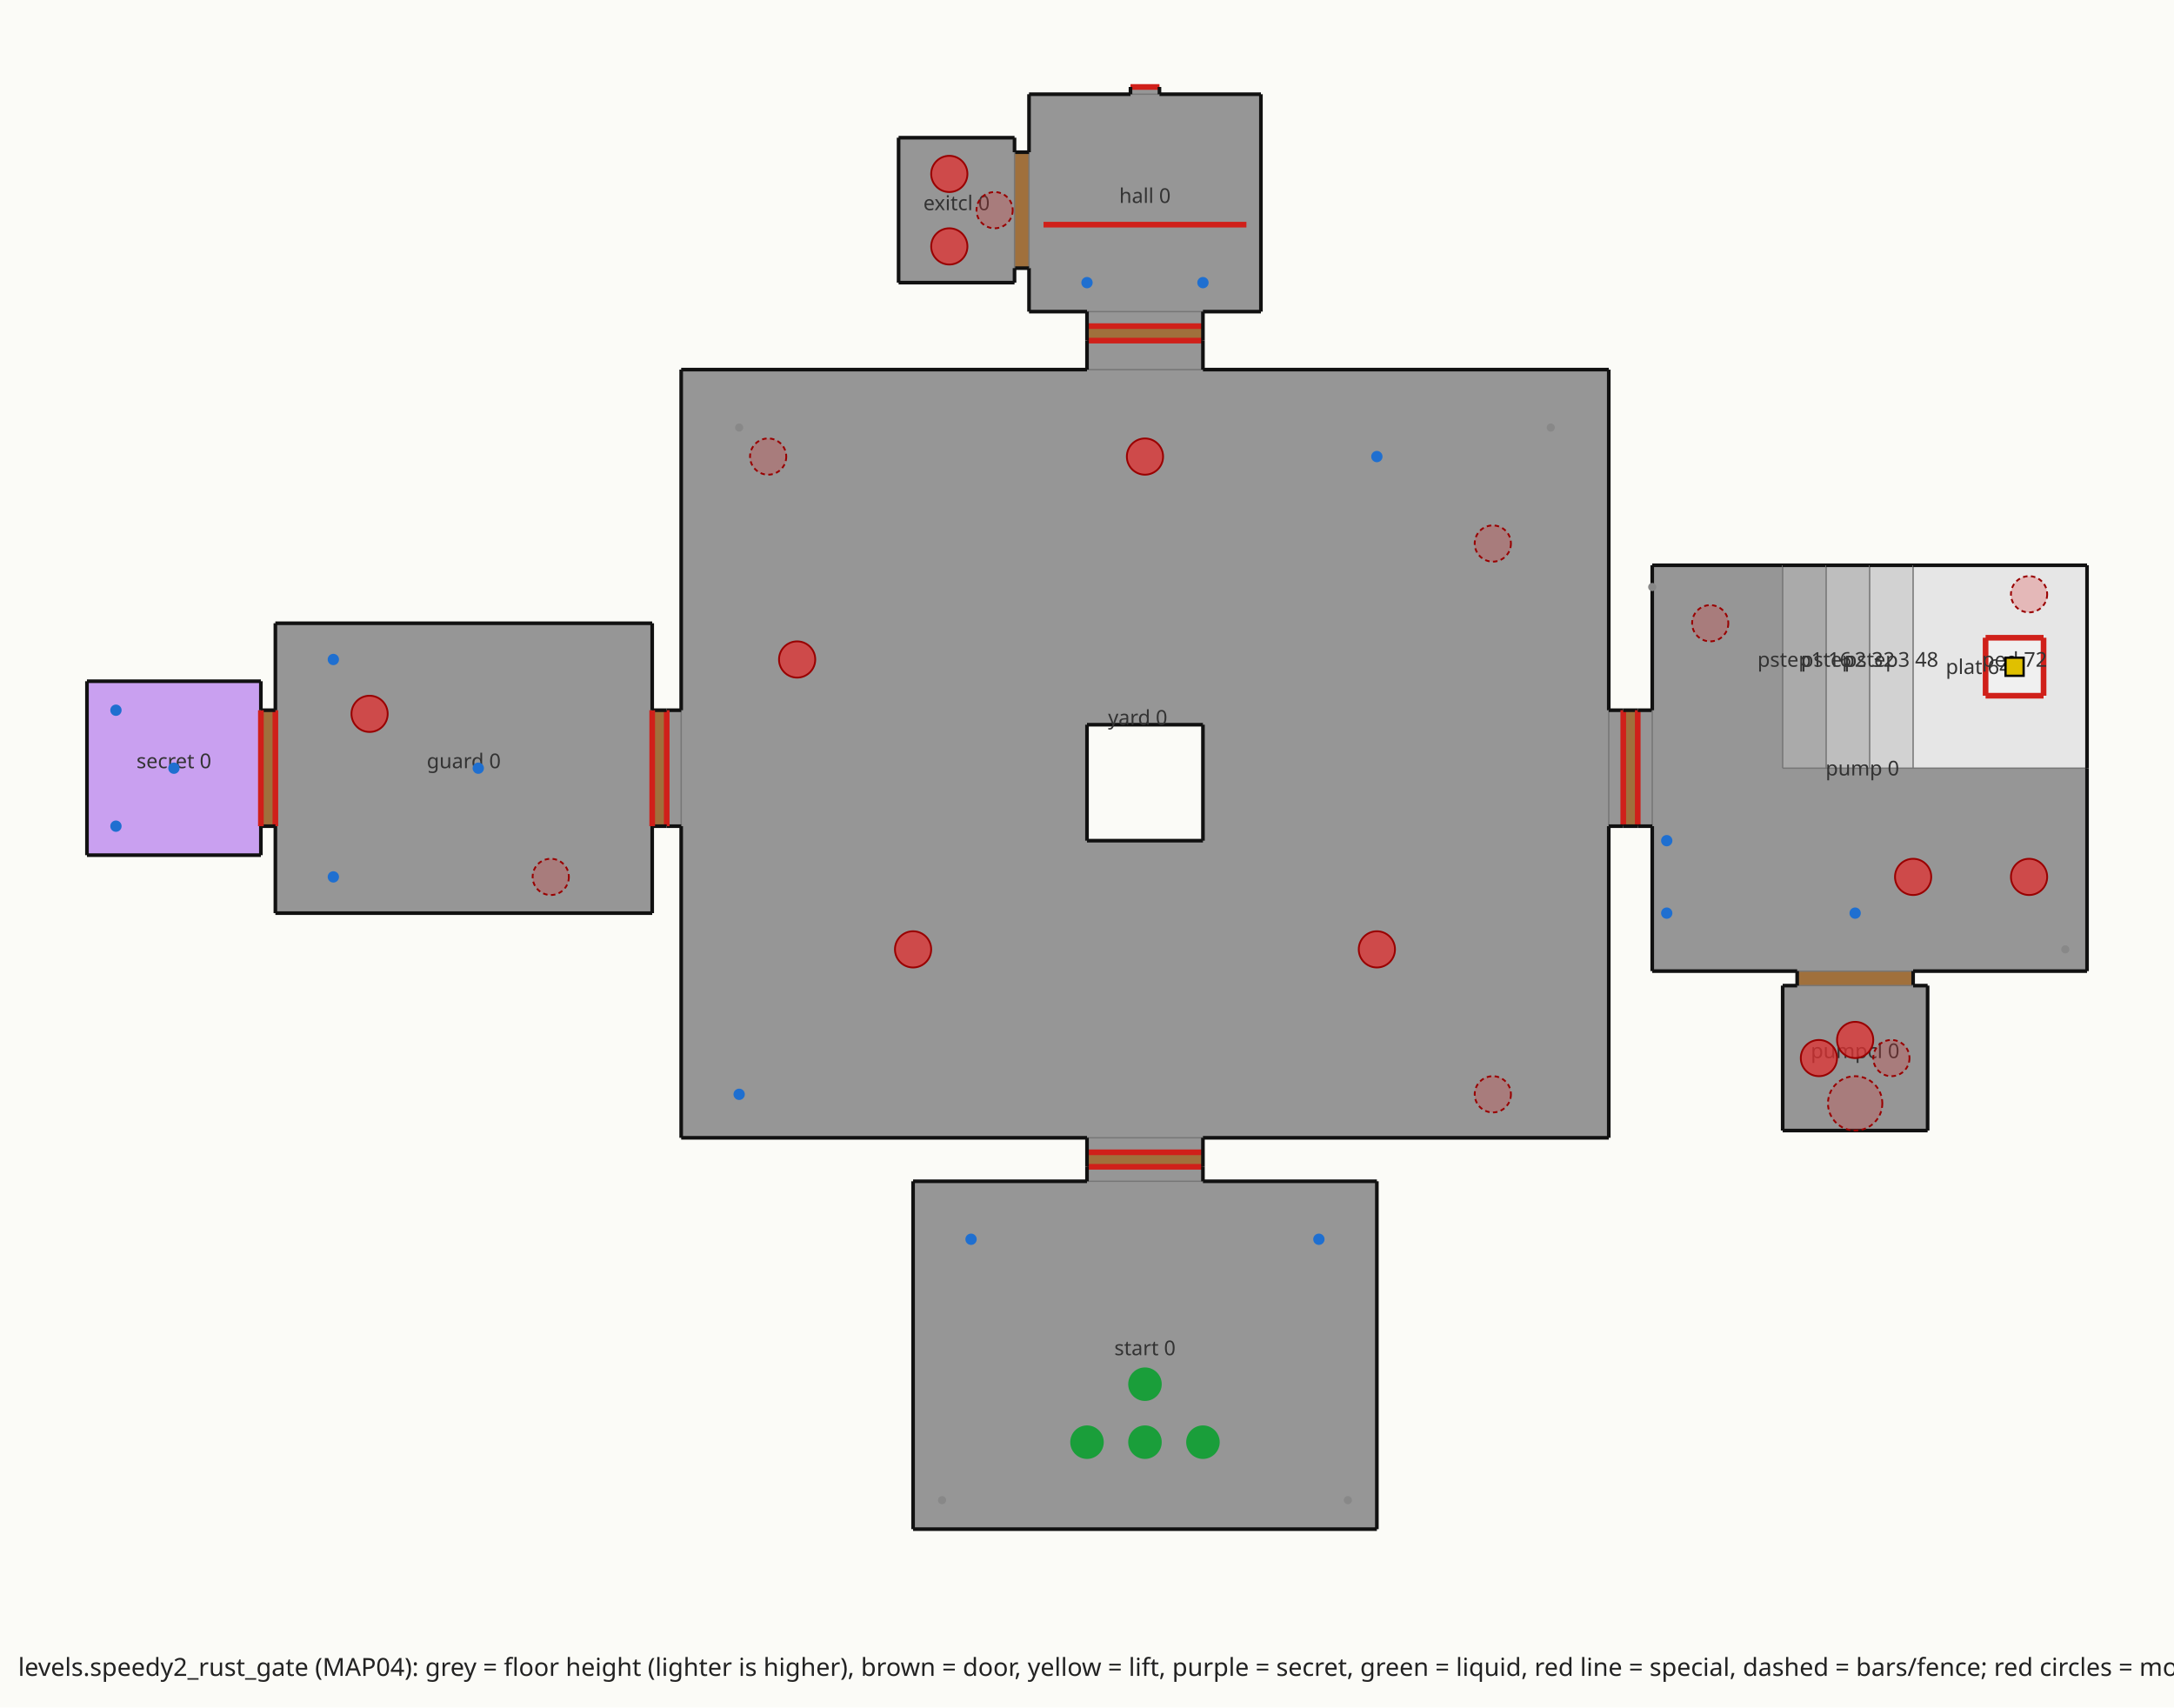
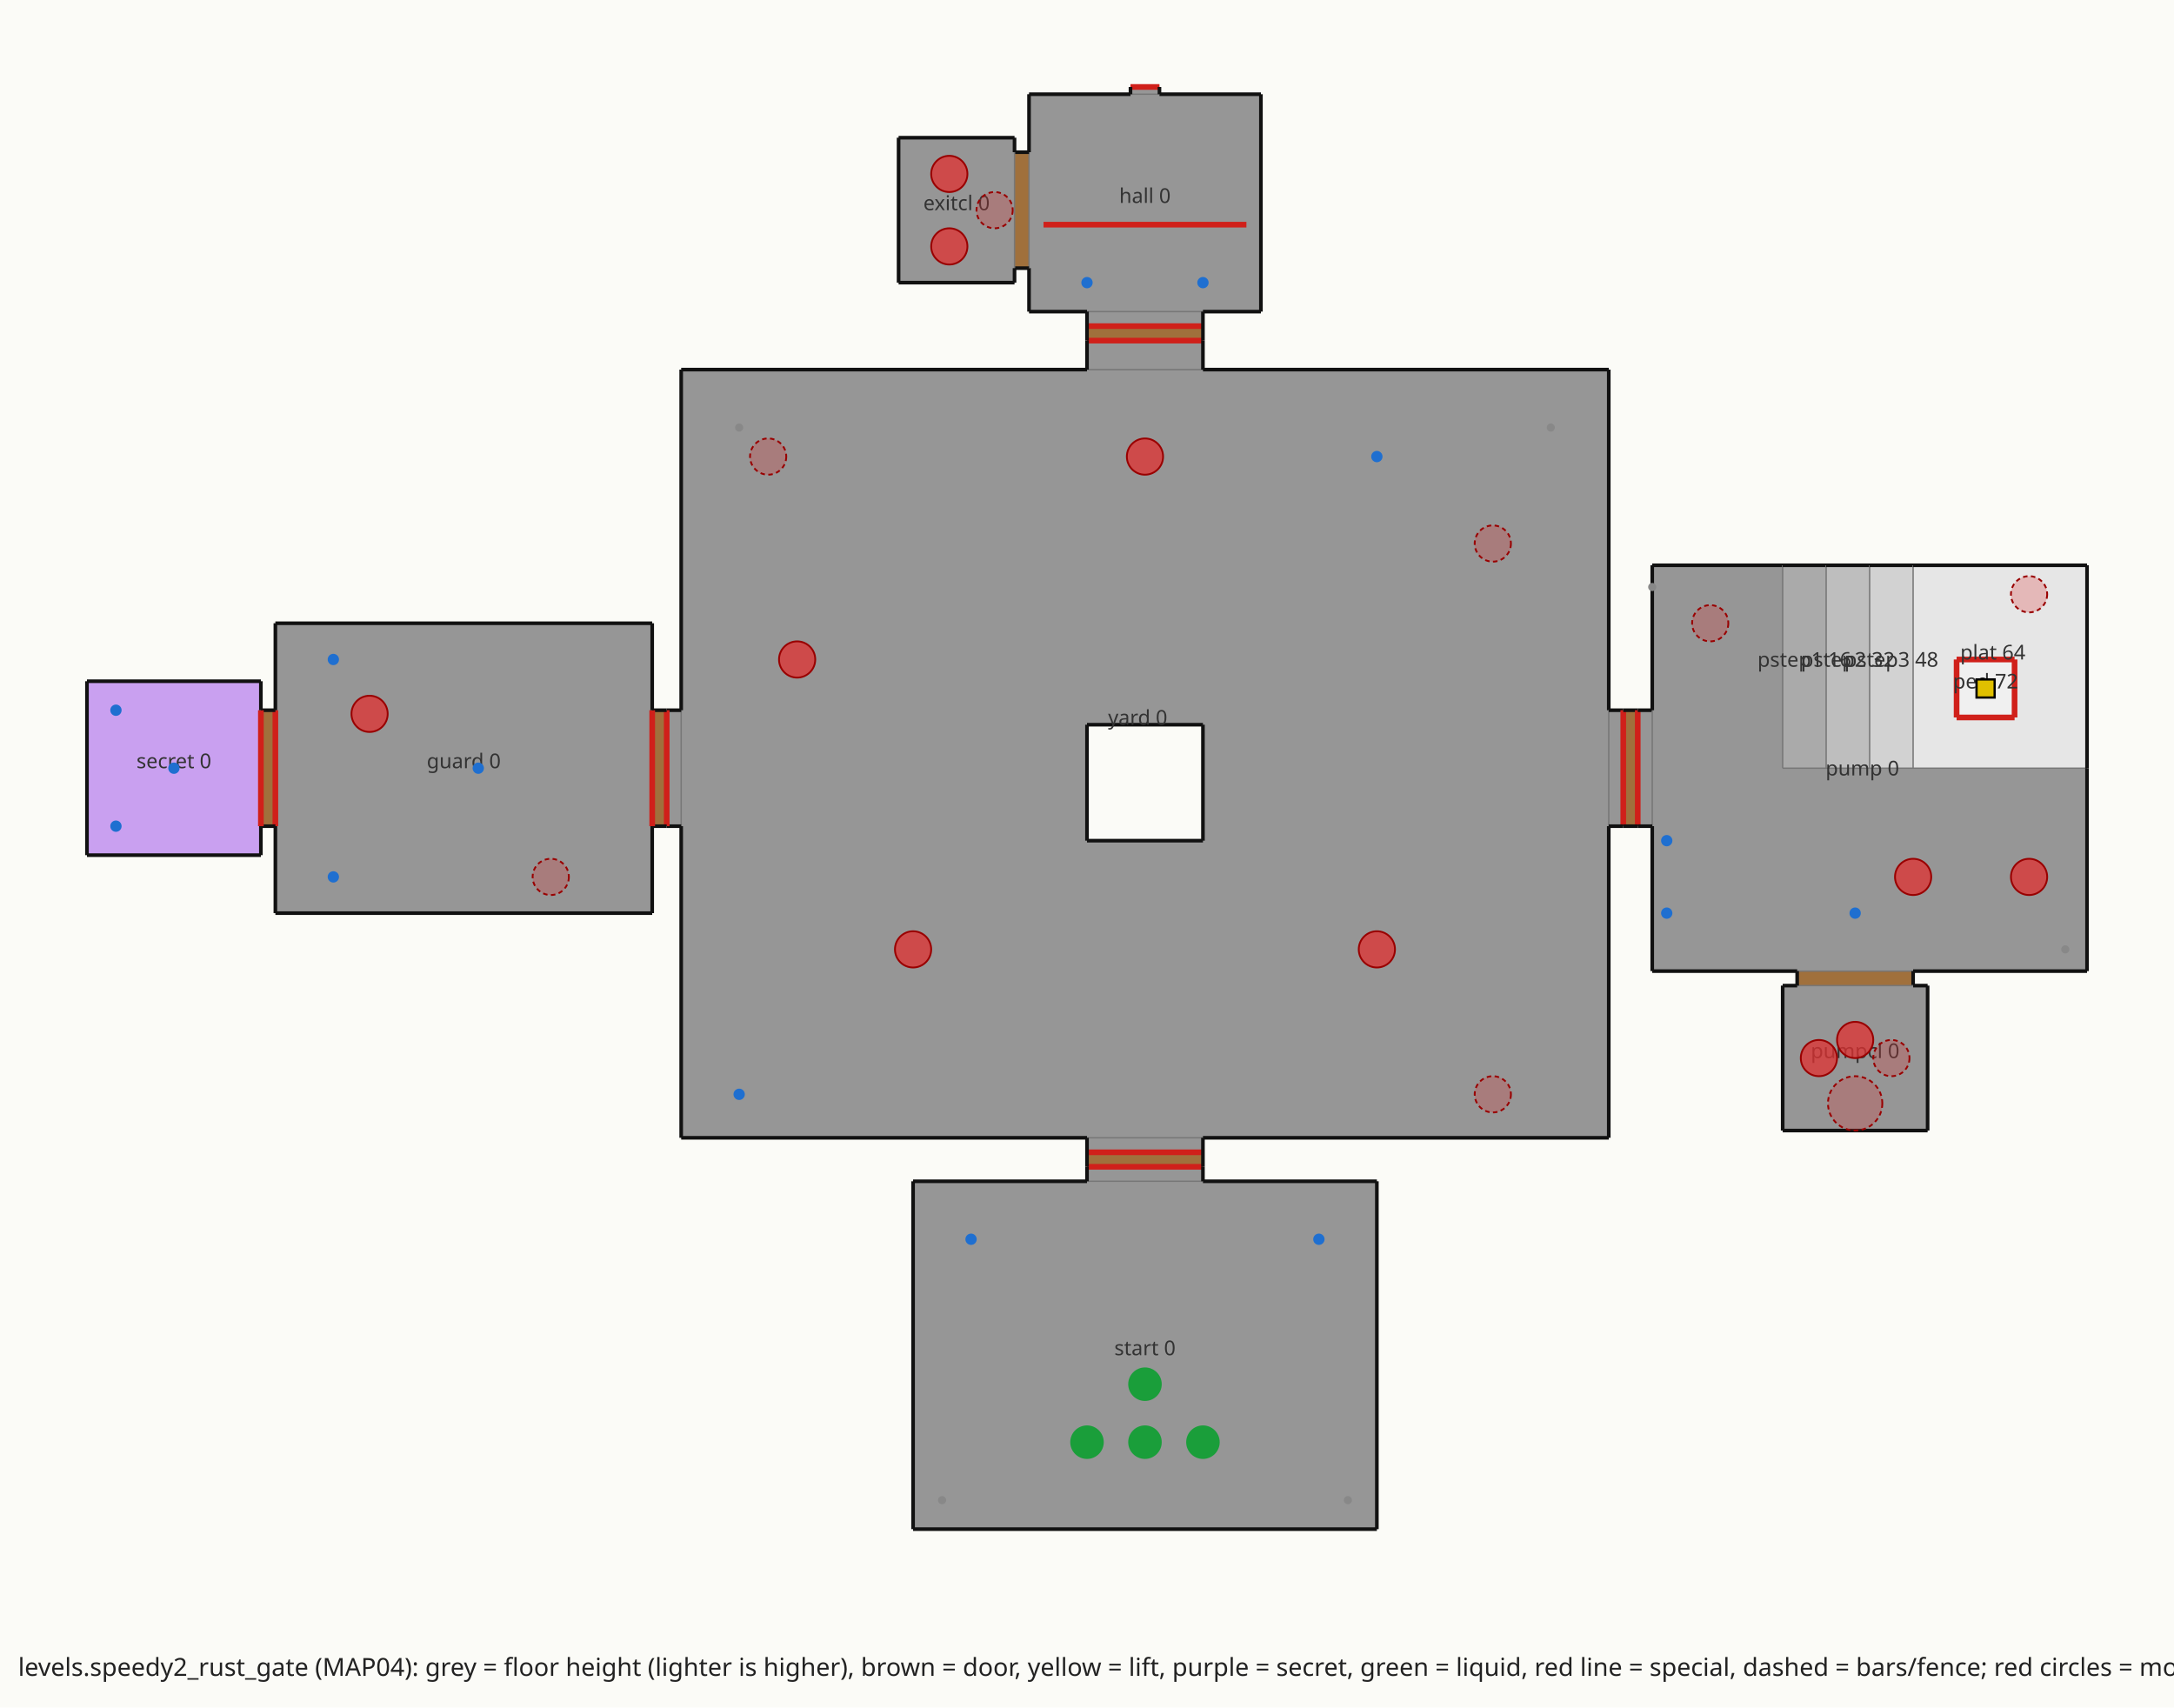
<svg xmlns="http://www.w3.org/2000/svg" width="960" height="754" font-family="sans-serif">
  <rect width="100%" height="100%" fill="#fbfbf7" />
  <path d="M403.2,675.2 L608.0,675.2 L608.0,521.6 L403.2,521.6 Z" fill="rgb(150,150,150)" fill-rule="evenodd" />
  <path d="M480.0,521.6 L531.2,521.6 L531.2,515.2 L480.0,515.2 Z" fill="rgb(150,150,150)" fill-rule="evenodd" />
  <path d="M480.0,515.2 L531.2,515.2 L531.2,508.8 L480.0,508.8 Z" fill="#a0703c" fill-rule="evenodd" />
  <path d="M480.0,508.8 L531.2,508.8 L531.2,502.4 L480.0,502.4 Z" fill="rgb(150,150,150)" fill-rule="evenodd" />
  <path d="M300.8,502.4 L710.4,502.4 L710.4,163.2 L300.8,163.2 Z M480.0,371.2 L531.2,371.2 L531.2,320.0 L480.0,320.0 Z" fill="rgb(150,150,150)" fill-rule="evenodd" />
  <path d="M294.4,364.8 L300.8,364.8 L300.8,313.6 L294.4,313.6 Z" fill="rgb(150,150,150)" fill-rule="evenodd" />
  <path d="M288.0,364.8 L294.4,364.8 L294.4,313.6 L288.0,313.6 Z" fill="#a0703c" fill-rule="evenodd" />
  <path d="M121.6,403.2 L288.0,403.2 L288.0,275.2 L121.6,275.2 Z" fill="rgb(150,150,150)" fill-rule="evenodd" />
  <path d="M115.2,364.8 L121.6,364.8 L121.6,313.6 L115.2,313.6 Z" fill="#a0703c" fill-rule="evenodd" />
  <path d="M38.4,377.6 L115.2,377.6 L115.2,300.8 L38.4,300.8 Z" fill="#c9a0f0" fill-rule="evenodd" />
  <path d="M710.4,364.8 L716.8,364.8 L716.8,313.6 L710.4,313.6 Z" fill="rgb(150,150,150)" fill-rule="evenodd" />
  <path d="M716.8,364.8 L723.2,364.8 L723.2,313.6 L716.8,313.6 Z" fill="#a0703c" fill-rule="evenodd" />
  <path d="M723.2,364.8 L729.6,364.8 L729.6,313.6 L723.2,313.6 Z" fill="rgb(150,150,150)" fill-rule="evenodd" />
  <path d="M729.6,428.8 L921.6,428.8 L921.6,339.2 L787.2,339.2 L787.2,249.6 L729.6,249.6 Z" fill="rgb(150,150,150)" fill-rule="evenodd" />
  <path d="M787.2,339.2 L806.4,339.2 L806.4,249.6 L787.2,249.6 Z" fill="rgb(170,170,170)" fill-rule="evenodd" />
  <path d="M806.4,339.2 L825.6,339.2 L825.6,249.6 L806.4,249.6 Z" fill="rgb(190,190,190)" fill-rule="evenodd" />
  <path d="M825.6,339.2 L844.8,339.2 L844.8,249.6 L825.6,249.6 Z" fill="rgb(210,210,210)" fill-rule="evenodd" />
-   <path d="M844.8,339.2 L921.6,339.2 L921.6,249.6 L844.8,249.6 Z M876.8,307.2 L902.4,307.2 L902.4,281.6 L876.8,281.6 Z" fill="rgb(230,230,230)" fill-rule="evenodd" />
-   <path d="M876.8,307.2 L902.4,307.2 L902.4,281.6 L876.8,281.6 Z" fill="rgb(240,240,240)" fill-rule="evenodd" />
+   <path d="M844.8,339.2 L921.6,339.2 L921.6,249.6 L844.8,249.6 Z M864.0,316.8 L889.6,316.8 L889.6,291.2 L864.0,291.2 Z" fill="rgb(230,230,230)" fill-rule="evenodd" />
+   <path d="M864.0,316.8 L889.6,316.8 L889.6,291.2 L864.0,291.2 Z" fill="rgb(240,240,240)" fill-rule="evenodd" />
  <path d="M793.6,435.2 L844.8,435.2 L844.8,428.8 L793.6,428.8 Z" fill="#a0703c" fill-rule="evenodd" />
  <path d="M787.2,499.2 L851.2,499.2 L851.2,435.2 L787.2,435.2 Z" fill="rgb(150,150,150)" fill-rule="evenodd" />
  <path d="M480.0,163.2 L531.2,163.2 L531.2,150.4 L480.0,150.4 Z" fill="rgb(150,150,150)" fill-rule="evenodd" />
  <path d="M480.0,150.4 L531.2,150.4 L531.2,144.0 L480.0,144.0 Z" fill="#a0703c" fill-rule="evenodd" />
  <path d="M480.0,144.0 L531.2,144.0 L531.2,137.6 L480.0,137.6 Z" fill="rgb(150,150,150)" fill-rule="evenodd" />
  <path d="M454.4,137.6 L556.8,137.6 L556.8,41.6 L454.4,41.6 Z" fill="rgb(150,150,150)" fill-rule="evenodd" />
  <path d="M448.0,118.4 L454.4,118.4 L454.4,67.2 L448.0,67.2 Z" fill="#a0703c" fill-rule="evenodd" />
  <path d="M396.8,124.8 L448.0,124.8 L448.0,60.8 L396.8,60.8 Z" fill="rgb(150,150,150)" fill-rule="evenodd" />
  <path d="M499.2,41.6 L512.0,41.6 L512.0,38.4 L499.2,38.4 Z" fill="rgb(150,150,150)" fill-rule="evenodd" />
  <line x1="403.2" y1="521.6" x2="480.0" y2="521.6" stroke="#111" stroke-width="1.6" />
  <line x1="480.0" y1="521.6" x2="531.2" y2="521.6" stroke="#777" stroke-width="0.6" />
  <line x1="531.2" y1="521.6" x2="608.0" y2="521.6" stroke="#111" stroke-width="1.6" />
  <line x1="608.0" y1="521.6" x2="608.0" y2="675.2" stroke="#111" stroke-width="1.6" />
  <line x1="608.0" y1="675.2" x2="403.2" y2="675.2" stroke="#111" stroke-width="1.6" />
  <line x1="403.2" y1="675.2" x2="403.2" y2="521.6" stroke="#111" stroke-width="1.6" />
  <line x1="480.0" y1="515.2" x2="531.2" y2="515.2" stroke="#d0201a" stroke-width="2.5" />
  <line x1="531.2" y1="515.2" x2="531.2" y2="521.6" stroke="#111" stroke-width="1.6" />
  <line x1="480.0" y1="521.6" x2="480.0" y2="515.2" stroke="#111" stroke-width="1.6" />
  <line x1="531.2" y1="508.8" x2="480.0" y2="508.8" stroke="#d0201a" stroke-width="2.5" />
  <line x1="531.2" y1="508.8" x2="531.2" y2="515.2" stroke="#111" stroke-width="1.6" />
  <line x1="480.0" y1="515.2" x2="480.0" y2="508.8" stroke="#111" stroke-width="1.6" />
  <line x1="480.0" y1="502.4" x2="531.2" y2="502.4" stroke="#777" stroke-width="0.6" />
  <line x1="531.2" y1="502.4" x2="531.2" y2="508.8" stroke="#111" stroke-width="1.6" />
  <line x1="480.0" y1="508.8" x2="480.0" y2="502.4" stroke="#111" stroke-width="1.6" />
  <line x1="300.8" y1="163.2" x2="480.0" y2="163.2" stroke="#111" stroke-width="1.6" />
  <line x1="480.0" y1="163.2" x2="531.2" y2="163.2" stroke="#777" stroke-width="0.6" />
  <line x1="531.2" y1="163.2" x2="710.4" y2="163.2" stroke="#111" stroke-width="1.6" />
  <line x1="710.4" y1="163.2" x2="710.4" y2="313.6" stroke="#111" stroke-width="1.6" />
  <line x1="710.4" y1="313.6" x2="710.4" y2="364.8" stroke="#777" stroke-width="0.6" />
  <line x1="710.4" y1="364.8" x2="710.4" y2="502.4" stroke="#111" stroke-width="1.6" />
  <line x1="710.4" y1="502.4" x2="531.2" y2="502.4" stroke="#111" stroke-width="1.6" />
  <line x1="480.0" y1="502.4" x2="300.8" y2="502.4" stroke="#111" stroke-width="1.6" />
  <line x1="300.8" y1="502.4" x2="300.8" y2="364.8" stroke="#111" stroke-width="1.6" />
  <line x1="300.8" y1="364.8" x2="300.8" y2="313.6" stroke="#777" stroke-width="0.6" />
  <line x1="300.8" y1="313.6" x2="300.8" y2="163.2" stroke="#111" stroke-width="1.6" />
  <line x1="480.0" y1="371.2" x2="531.2" y2="371.2" stroke="#111" stroke-width="1.6" />
  <line x1="531.2" y1="371.2" x2="531.2" y2="320.0" stroke="#111" stroke-width="1.6" />
  <line x1="531.2" y1="320.0" x2="480.0" y2="320.0" stroke="#111" stroke-width="1.6" />
  <line x1="480.0" y1="320.0" x2="480.0" y2="371.2" stroke="#111" stroke-width="1.6" />
  <line x1="294.4" y1="313.6" x2="300.8" y2="313.6" stroke="#111" stroke-width="1.6" />
  <line x1="300.8" y1="364.8" x2="294.4" y2="364.8" stroke="#111" stroke-width="1.6" />
  <line x1="294.4" y1="364.8" x2="294.4" y2="313.6" stroke="#d0201a" stroke-width="2.5" />
  <line x1="288.0" y1="313.6" x2="294.4" y2="313.6" stroke="#111" stroke-width="1.6" />
  <line x1="294.4" y1="364.8" x2="288.0" y2="364.8" stroke="#111" stroke-width="1.6" />
  <line x1="288.0" y1="313.6" x2="288.0" y2="364.8" stroke="#d0201a" stroke-width="2.5" />
  <line x1="121.6" y1="275.2" x2="288.0" y2="275.2" stroke="#111" stroke-width="1.6" />
  <line x1="288.0" y1="275.2" x2="288.0" y2="313.6" stroke="#111" stroke-width="1.6" />
  <line x1="288.0" y1="364.8" x2="288.0" y2="403.2" stroke="#111" stroke-width="1.6" />
  <line x1="288.0" y1="403.2" x2="121.6" y2="403.2" stroke="#111" stroke-width="1.6" />
  <line x1="121.6" y1="403.2" x2="121.6" y2="364.8" stroke="#111" stroke-width="1.6" />
  <line x1="121.6" y1="364.8" x2="121.6" y2="313.6" stroke="#d0201a" stroke-width="2.5" />
  <line x1="121.6" y1="313.6" x2="121.6" y2="275.2" stroke="#111" stroke-width="1.6" />
  <line x1="115.2" y1="313.6" x2="121.6" y2="313.6" stroke="#111" stroke-width="1.6" />
  <line x1="121.6" y1="364.8" x2="115.2" y2="364.8" stroke="#111" stroke-width="1.6" />
  <line x1="115.2" y1="313.6" x2="115.2" y2="364.8" stroke="#d0201a" stroke-width="2.5" />
  <line x1="38.4" y1="300.8" x2="115.2" y2="300.8" stroke="#111" stroke-width="1.6" />
  <line x1="115.2" y1="300.8" x2="115.2" y2="313.6" stroke="#111" stroke-width="1.6" />
  <line x1="115.2" y1="364.8" x2="115.2" y2="377.6" stroke="#111" stroke-width="1.6" />
  <line x1="115.2" y1="377.6" x2="38.4" y2="377.6" stroke="#111" stroke-width="1.6" />
  <line x1="38.4" y1="377.6" x2="38.4" y2="300.8" stroke="#111" stroke-width="1.6" />
  <line x1="710.4" y1="313.6" x2="716.8" y2="313.6" stroke="#111" stroke-width="1.6" />
  <line x1="716.8" y1="313.6" x2="716.8" y2="364.8" stroke="#d0201a" stroke-width="2.5" />
  <line x1="716.8" y1="364.8" x2="710.4" y2="364.8" stroke="#111" stroke-width="1.6" />
  <line x1="716.8" y1="313.6" x2="723.2" y2="313.6" stroke="#111" stroke-width="1.6" />
  <line x1="723.2" y1="364.8" x2="723.2" y2="313.6" stroke="#d0201a" stroke-width="2.5" />
  <line x1="723.2" y1="364.8" x2="716.8" y2="364.8" stroke="#111" stroke-width="1.6" />
  <line x1="723.2" y1="313.6" x2="729.6" y2="313.6" stroke="#111" stroke-width="1.6" />
  <line x1="729.6" y1="313.6" x2="729.6" y2="364.8" stroke="#777" stroke-width="0.6" />
  <line x1="729.6" y1="364.8" x2="723.2" y2="364.8" stroke="#111" stroke-width="1.6" />
  <line x1="729.6" y1="249.6" x2="787.2" y2="249.6" stroke="#111" stroke-width="1.6" />
  <line x1="787.2" y1="249.6" x2="787.2" y2="339.2" stroke="#777" stroke-width="0.6" />
  <line x1="787.2" y1="339.2" x2="806.4" y2="339.2" stroke="#777" stroke-width="0.6" />
  <line x1="806.4" y1="339.2" x2="825.6" y2="339.2" stroke="#777" stroke-width="0.6" />
  <line x1="825.6" y1="339.2" x2="844.8" y2="339.2" stroke="#777" stroke-width="0.6" />
  <line x1="844.8" y1="339.2" x2="921.6" y2="339.2" stroke="#777" stroke-width="0.6" />
  <line x1="921.6" y1="339.2" x2="921.6" y2="428.8" stroke="#111" stroke-width="1.6" />
  <line x1="921.6" y1="428.8" x2="844.8" y2="428.8" stroke="#111" stroke-width="1.6" />
  <line x1="844.8" y1="428.8" x2="793.6" y2="428.8" stroke="#777" stroke-width="0.6" />
  <line x1="793.6" y1="428.8" x2="729.6" y2="428.8" stroke="#111" stroke-width="1.6" />
  <line x1="729.6" y1="428.8" x2="729.6" y2="364.8" stroke="#111" stroke-width="1.6" />
  <line x1="729.6" y1="313.6" x2="729.6" y2="249.6" stroke="#111" stroke-width="1.6" />
  <line x1="787.2" y1="249.6" x2="806.4" y2="249.6" stroke="#111" stroke-width="1.6" />
  <line x1="806.4" y1="249.6" x2="806.4" y2="339.2" stroke="#777" stroke-width="0.6" />
  <line x1="806.4" y1="249.6" x2="825.6" y2="249.6" stroke="#111" stroke-width="1.6" />
  <line x1="825.6" y1="249.6" x2="825.6" y2="339.2" stroke="#777" stroke-width="0.6" />
  <line x1="825.6" y1="249.6" x2="844.8" y2="249.6" stroke="#111" stroke-width="1.6" />
  <line x1="844.8" y1="249.6" x2="844.8" y2="339.2" stroke="#777" stroke-width="0.6" />
  <line x1="844.8" y1="249.6" x2="921.6" y2="249.6" stroke="#111" stroke-width="1.6" />
  <line x1="921.6" y1="249.6" x2="921.6" y2="339.2" stroke="#111" stroke-width="1.6" />
-   <line x1="876.8" y1="307.2" x2="902.4" y2="307.2" stroke="#d0201a" stroke-width="2.5" />
-   <line x1="902.4" y1="307.2" x2="902.4" y2="281.6" stroke="#d0201a" stroke-width="2.5" />
-   <line x1="902.4" y1="281.6" x2="876.8" y2="281.6" stroke="#d0201a" stroke-width="2.5" />
-   <line x1="876.8" y1="281.6" x2="876.8" y2="307.2" stroke="#d0201a" stroke-width="2.5" />
+   <line x1="864.0" y1="316.8" x2="889.6" y2="316.8" stroke="#d0201a" stroke-width="2.5" />
+   <line x1="889.6" y1="316.8" x2="889.6" y2="291.2" stroke="#d0201a" stroke-width="2.5" />
+   <line x1="889.6" y1="291.2" x2="864.0" y2="291.2" stroke="#d0201a" stroke-width="2.5" />
+   <line x1="864.0" y1="291.2" x2="864.0" y2="316.8" stroke="#d0201a" stroke-width="2.5" />
  <line x1="844.8" y1="428.8" x2="844.8" y2="435.2" stroke="#111" stroke-width="1.6" />
  <line x1="793.6" y1="435.2" x2="844.8" y2="435.2" stroke="#777" stroke-width="0.6" />
  <line x1="793.6" y1="435.2" x2="793.6" y2="428.8" stroke="#111" stroke-width="1.6" />
  <line x1="787.2" y1="435.2" x2="793.6" y2="435.2" stroke="#111" stroke-width="1.6" />
  <line x1="844.8" y1="435.2" x2="851.2" y2="435.2" stroke="#111" stroke-width="1.6" />
  <line x1="851.2" y1="435.2" x2="851.2" y2="499.2" stroke="#111" stroke-width="1.6" />
  <line x1="851.2" y1="499.2" x2="787.2" y2="499.2" stroke="#111" stroke-width="1.6" />
  <line x1="787.2" y1="499.2" x2="787.2" y2="435.2" stroke="#111" stroke-width="1.6" />
  <line x1="480.0" y1="150.4" x2="531.2" y2="150.4" stroke="#d0201a" stroke-width="2.5" />
  <line x1="531.2" y1="150.4" x2="531.2" y2="163.2" stroke="#111" stroke-width="1.6" />
  <line x1="480.0" y1="163.2" x2="480.0" y2="150.4" stroke="#111" stroke-width="1.6" />
  <line x1="531.2" y1="144.0" x2="480.0" y2="144.0" stroke="#d0201a" stroke-width="2.5" />
  <line x1="531.2" y1="144.0" x2="531.2" y2="150.4" stroke="#111" stroke-width="1.6" />
  <line x1="480.0" y1="150.4" x2="480.0" y2="144.0" stroke="#111" stroke-width="1.6" />
  <line x1="480.0" y1="137.6" x2="531.2" y2="137.6" stroke="#777" stroke-width="0.6" />
  <line x1="531.2" y1="137.6" x2="531.2" y2="144.0" stroke="#111" stroke-width="1.6" />
  <line x1="480.0" y1="144.0" x2="480.0" y2="137.6" stroke="#111" stroke-width="1.6" />
  <line x1="454.4" y1="41.6" x2="499.2" y2="41.6" stroke="#111" stroke-width="1.6" />
  <line x1="499.2" y1="41.6" x2="512.0" y2="41.6" stroke="#777" stroke-width="0.6" />
  <line x1="512.0" y1="41.6" x2="556.8" y2="41.6" stroke="#111" stroke-width="1.6" />
  <line x1="556.8" y1="41.6" x2="556.8" y2="137.6" stroke="#111" stroke-width="1.6" />
  <line x1="556.8" y1="137.6" x2="531.2" y2="137.6" stroke="#111" stroke-width="1.6" />
  <line x1="480.0" y1="137.6" x2="454.4" y2="137.6" stroke="#111" stroke-width="1.6" />
  <line x1="454.4" y1="137.6" x2="454.4" y2="118.4" stroke="#111" stroke-width="1.6" />
  <line x1="454.4" y1="118.4" x2="454.4" y2="67.2" stroke="#777" stroke-width="0.6" />
  <line x1="454.4" y1="67.2" x2="454.4" y2="41.6" stroke="#111" stroke-width="1.6" />
  <line x1="448.0" y1="67.2" x2="454.4" y2="67.2" stroke="#111" stroke-width="1.6" />
  <line x1="454.4" y1="118.4" x2="448.0" y2="118.4" stroke="#111" stroke-width="1.6" />
  <line x1="448.0" y1="67.2" x2="448.0" y2="118.4" stroke="#777" stroke-width="0.6" />
  <line x1="396.8" y1="60.8" x2="448.0" y2="60.8" stroke="#111" stroke-width="1.6" />
  <line x1="448.0" y1="60.8" x2="448.0" y2="67.2" stroke="#111" stroke-width="1.6" />
  <line x1="448.0" y1="118.4" x2="448.0" y2="124.8" stroke="#111" stroke-width="1.6" />
  <line x1="448.0" y1="124.8" x2="396.8" y2="124.8" stroke="#111" stroke-width="1.6" />
  <line x1="396.8" y1="124.8" x2="396.8" y2="60.8" stroke="#111" stroke-width="1.6" />
  <line x1="499.2" y1="38.4" x2="512.0" y2="38.4" stroke="#d0201a" stroke-width="2.5" />
  <line x1="512.0" y1="38.4" x2="512.0" y2="41.6" stroke="#111" stroke-width="1.6" />
  <line x1="499.2" y1="41.6" x2="499.2" y2="38.4" stroke="#111" stroke-width="1.6" />
  <line x1="460.8" y1="99.2" x2="550.4" y2="99.2" stroke="#d0201a" stroke-width="2.5" />
  <text x="505.6" y="598.4" font-size="9" text-anchor="middle" fill="#333">start 0</text>
  <text x="502.4" y="320.0" font-size="9" text-anchor="middle" fill="#333">yard 0</text>
  <text x="204.8" y="339.2" font-size="9" text-anchor="middle" fill="#333">guard 0</text>
  <text x="76.8" y="339.2" font-size="9" text-anchor="middle" fill="#333">secret 0</text>
  <text x="822.4" y="342.4" font-size="9" text-anchor="middle" fill="#333">pump 0</text>
  <text x="796.8" y="294.4" font-size="9" text-anchor="middle" fill="#333">pstep1 16</text>
  <text x="816.0" y="294.4" font-size="9" text-anchor="middle" fill="#333">pstep2 32</text>
  <text x="835.2" y="294.4" font-size="9" text-anchor="middle" fill="#333">pstep3 48</text>
-   <text x="873.6" y="297.6" font-size="9" text-anchor="middle" fill="#333">plat 64</text>
-   <text x="889.6" y="294.4" font-size="9" text-anchor="middle" fill="#333">ped 72</text>
+   <text x="880.0" y="291.2" font-size="9" text-anchor="middle" fill="#333">plat 64</text>
+   <text x="876.8" y="304.0" font-size="9" text-anchor="middle" fill="#333">ped 72</text>
  <text x="819.2" y="467.2" font-size="9" text-anchor="middle" fill="#333">pumpcl 0</text>
  <text x="505.6" y="89.6" font-size="9" text-anchor="middle" fill="#333">hall 0</text>
  <text x="422.4" y="92.8" font-size="9" text-anchor="middle" fill="#333">exitcl 0</text>
  <circle cx="505.6" cy="636.8" r="7.4" fill="#1a9e3a" />
  <circle cx="480.0" cy="636.8" r="7.4" fill="#1a9e3a" />
  <circle cx="531.2" cy="636.8" r="7.4" fill="#1a9e3a" />
  <circle cx="505.6" cy="611.2" r="7.4" fill="#1a9e3a" />
  <circle cx="428.8" cy="547.2" r="2.5" fill="#1f6fd0" />
  <circle cx="582.4" cy="547.2" r="2.5" fill="#1f6fd0" />
  <circle cx="416.0" cy="662.4" r="1.8" fill="#888" />
  <circle cx="595.2" cy="662.4" r="1.8" fill="#888" />
  <circle cx="403.2" cy="419.2" r="8.0" fill="#e03030" fill-opacity="0.75" stroke="#900" stroke-width="0.8" />
  <circle cx="608.0" cy="419.2" r="8.0" fill="#e03030" fill-opacity="0.75" stroke="#900" stroke-width="0.8" />
  <circle cx="659.2" cy="240.0" r="8.0" fill="#e03030" fill-opacity="0.25" stroke="#900" stroke-width="0.8" stroke-dasharray="2,1.5" />
  <circle cx="505.6" cy="201.6" r="8.0" fill="#e03030" fill-opacity="0.75" stroke="#900" stroke-width="0.8" />
  <circle cx="339.2" cy="201.6" r="8.0" fill="#e03030" fill-opacity="0.25" stroke="#900" stroke-width="0.8" stroke-dasharray="2,1.5" />
  <circle cx="659.2" cy="483.2" r="8.0" fill="#e03030" fill-opacity="0.25" stroke="#900" stroke-width="0.8" stroke-dasharray="2,1.5" />
  <circle cx="352.0" cy="291.2" r="8.0" fill="#e03030" fill-opacity="0.75" stroke="#900" stroke-width="0.8" />
  <circle cx="608.0" cy="201.6" r="2.5" fill="#1f6fd0" />
  <circle cx="326.4" cy="483.2" r="2.5" fill="#1f6fd0" />
  <circle cx="326.4" cy="188.8" r="1.8" fill="#888" />
  <circle cx="684.8" cy="188.8" r="1.8" fill="#888" />
  <circle cx="211.2" cy="339.2" r="2.5" fill="#1f6fd0" />
  <circle cx="147.2" cy="387.2" r="2.5" fill="#1f6fd0" />
  <circle cx="147.2" cy="291.2" r="2.5" fill="#1f6fd0" />
  <circle cx="163.2" cy="315.2" r="8.0" fill="#e03030" fill-opacity="0.75" stroke="#900" stroke-width="0.8" />
  <circle cx="243.2" cy="387.2" r="8.0" fill="#e03030" fill-opacity="0.25" stroke="#900" stroke-width="0.8" stroke-dasharray="2,1.5" />
  <circle cx="76.8" cy="339.2" r="2.5" fill="#1f6fd0" />
  <circle cx="51.2" cy="364.8" r="2.5" fill="#1f6fd0" />
  <circle cx="51.2" cy="313.6" r="2.5" fill="#1f6fd0" />
  <circle cx="844.8" cy="387.2" r="8.0" fill="#e03030" fill-opacity="0.75" stroke="#900" stroke-width="0.8" />
  <circle cx="755.2" cy="275.2" r="8.0" fill="#e03030" fill-opacity="0.25" stroke="#900" stroke-width="0.8" stroke-dasharray="2,1.5" />
  <circle cx="896.0" cy="387.2" r="8.0" fill="#e03030" fill-opacity="0.75" stroke="#900" stroke-width="0.8" />
  <circle cx="896.0" cy="262.4" r="8.0" fill="#e03030" fill-opacity="0.25" stroke="#900" stroke-width="0.8" stroke-dasharray="2,1.5" />
  <circle cx="736.0" cy="403.2" r="2.5" fill="#1f6fd0" />
  <circle cx="736.0" cy="371.2" r="2.5" fill="#1f6fd0" />
  <circle cx="819.2" cy="403.2" r="2.5" fill="#1f6fd0" />
  <circle cx="912.0" cy="419.2" r="1.8" fill="#888" />
  <circle cx="729.6" cy="259.2" r="1.8" fill="#888" />
-   <rect x="885.6" y="290.4" width="8" height="8" fill="#e0c000" stroke="#000" />
+   <rect x="872.8" y="300.0" width="8" height="8" fill="#e0c000" stroke="#000" />
  <circle cx="803.2" cy="467.2" r="8.0" fill="#e03030" fill-opacity="0.75" stroke="#900" stroke-width="0.8" />
  <circle cx="835.2" cy="467.2" r="8.0" fill="#e03030" fill-opacity="0.25" stroke="#900" stroke-width="0.8" stroke-dasharray="2,1.5" />
  <circle cx="819.2" cy="487.2" r="12.0" fill="#e03030" fill-opacity="0.25" stroke="#900" stroke-width="0.8" stroke-dasharray="2,1.5" />
  <circle cx="819.2" cy="459.2" r="8.0" fill="#e03030" fill-opacity="0.75" stroke="#900" stroke-width="0.8" />
  <circle cx="480.0" cy="124.8" r="2.5" fill="#1f6fd0" />
  <circle cx="531.2" cy="124.8" r="2.5" fill="#1f6fd0" />
  <circle cx="419.2" cy="108.8" r="8.0" fill="#e03030" fill-opacity="0.75" stroke="#900" stroke-width="0.8" />
  <circle cx="419.2" cy="76.8" r="8.0" fill="#e03030" fill-opacity="0.75" stroke="#900" stroke-width="0.8" />
  <circle cx="439.2" cy="92.8" r="8.0" fill="#e03030" fill-opacity="0.25" stroke="#900" stroke-width="0.8" stroke-dasharray="2,1.5" />
  <text x="8" y="740" font-size="11" fill="#222">levels.speedy2_rust_gate (MAP04): grey = floor height (lighter is higher), brown = door, yellow = lift, purple = secret, green = liquid, red line = special, dashed = bars/fence; red circles = monsters (faint/dashed = not on easy), blue dots = pickups, green = start</text>
</svg>
